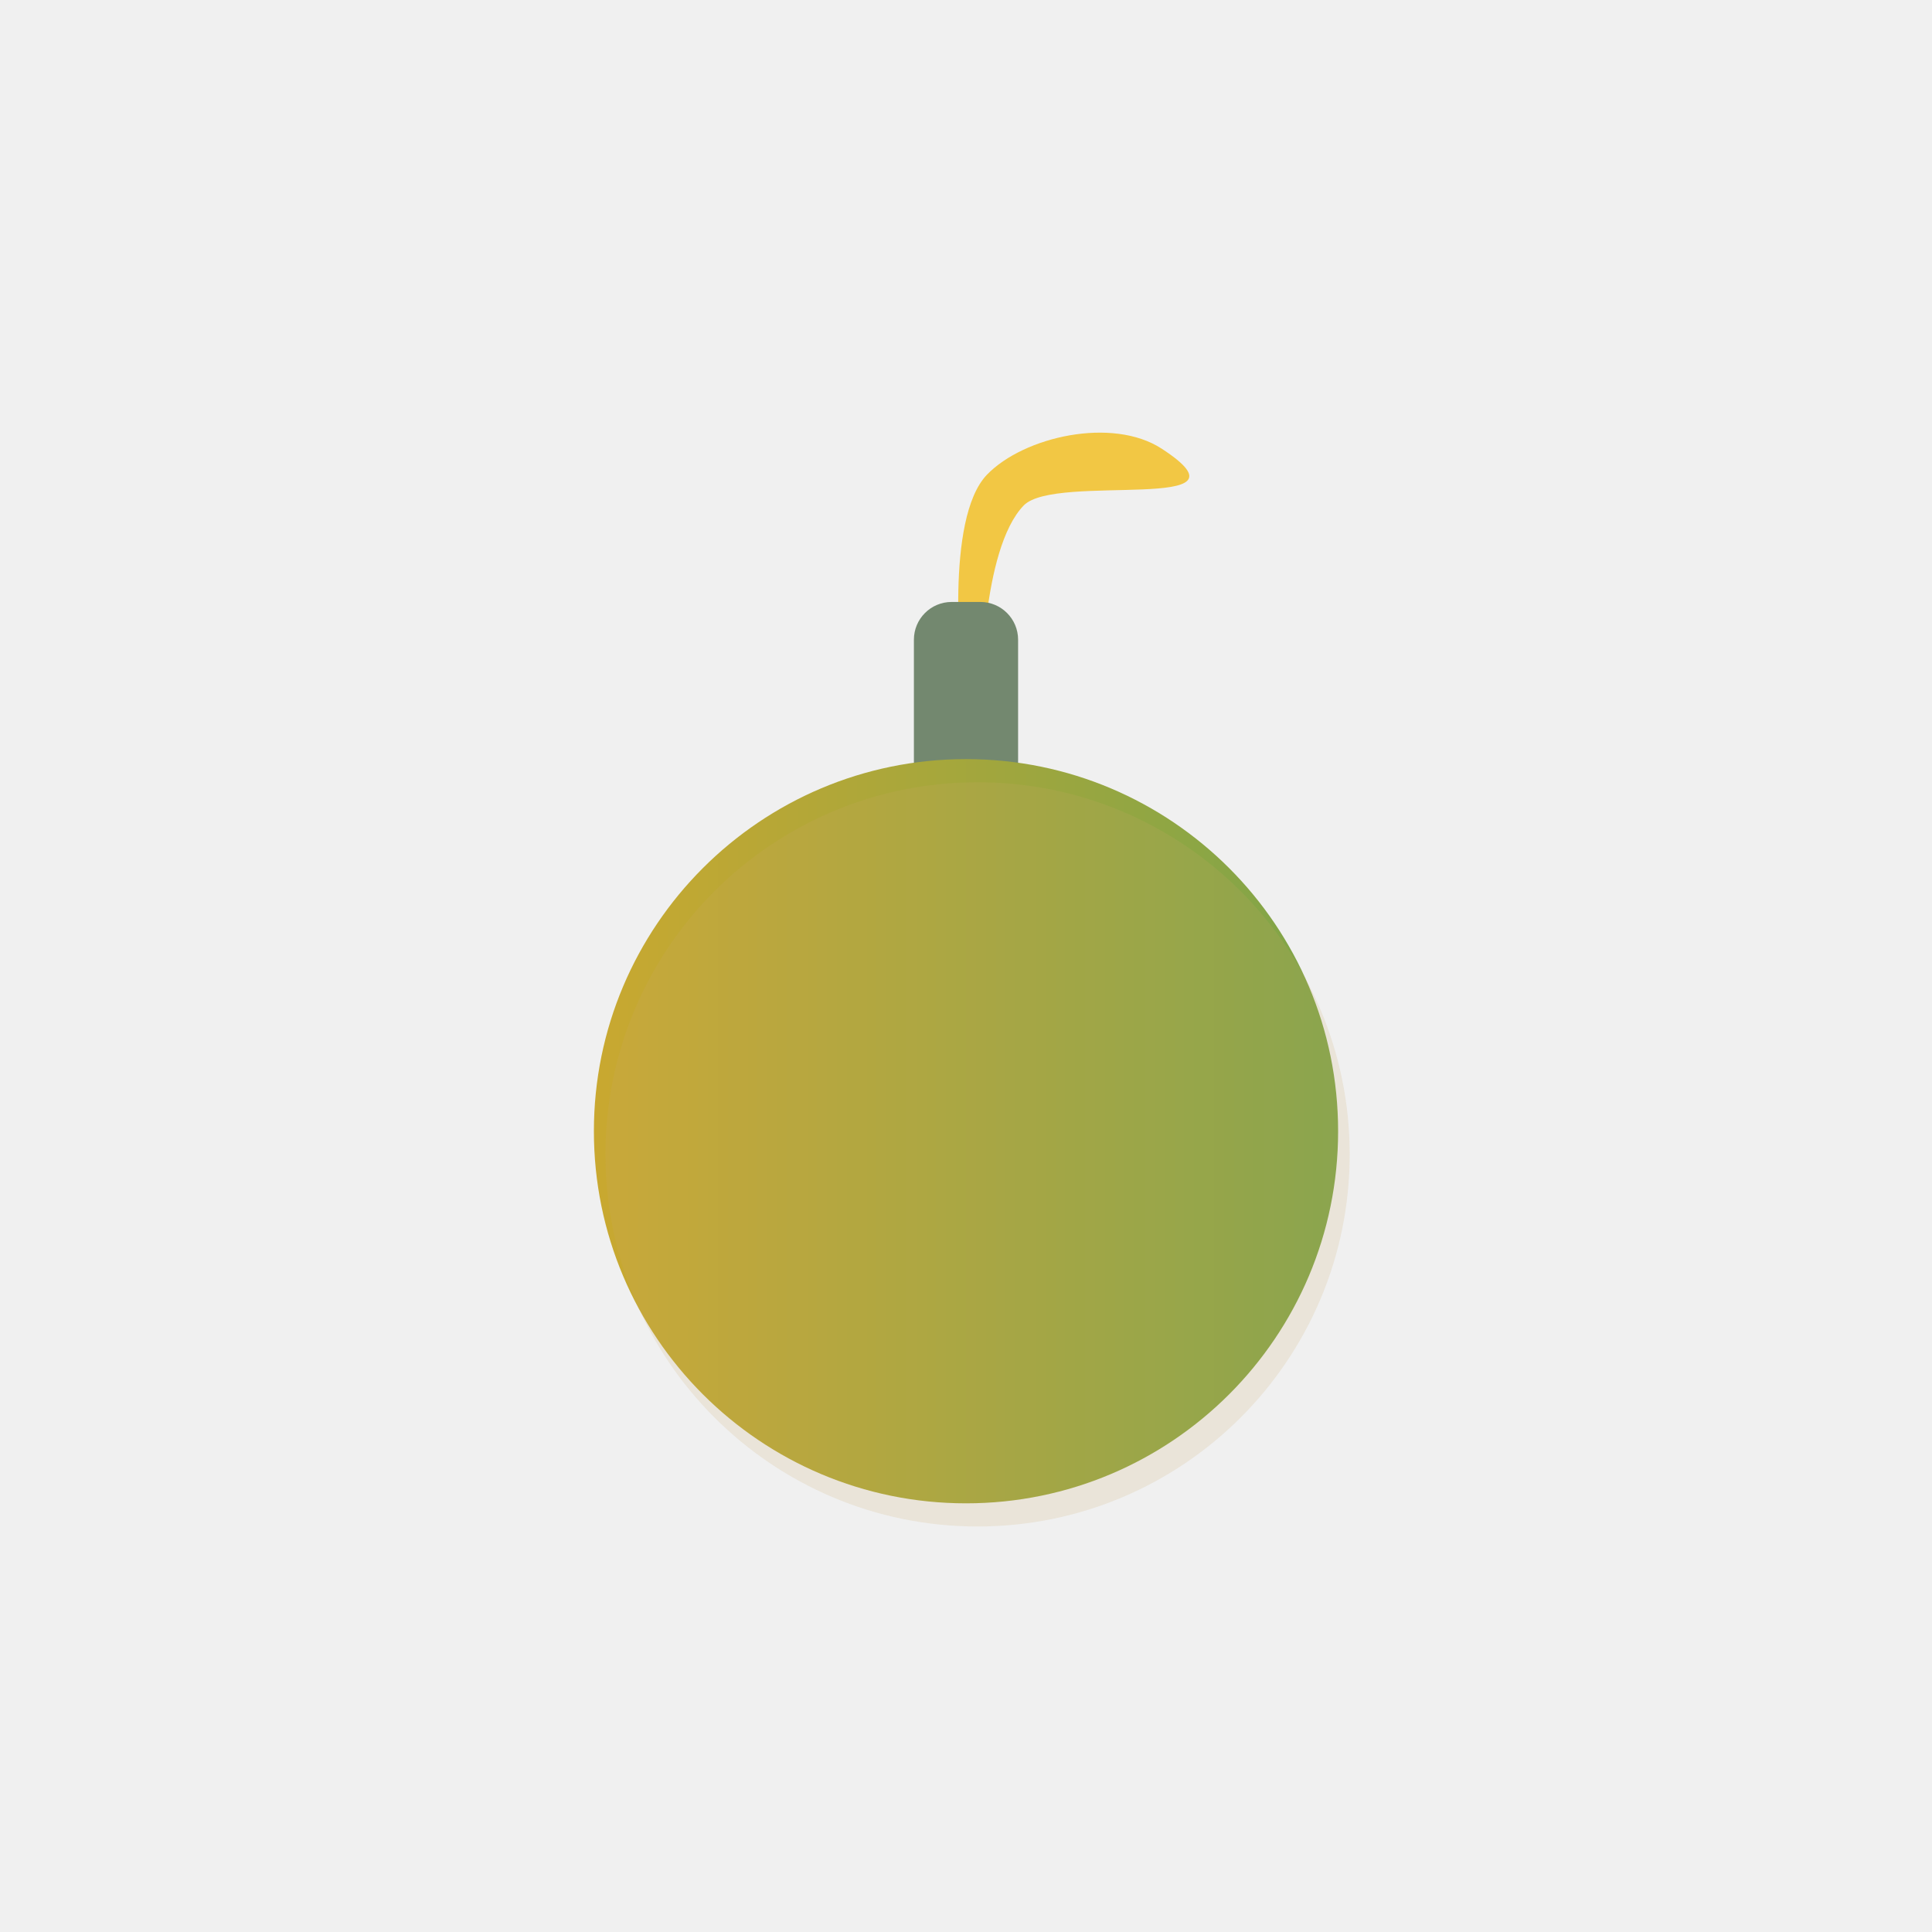
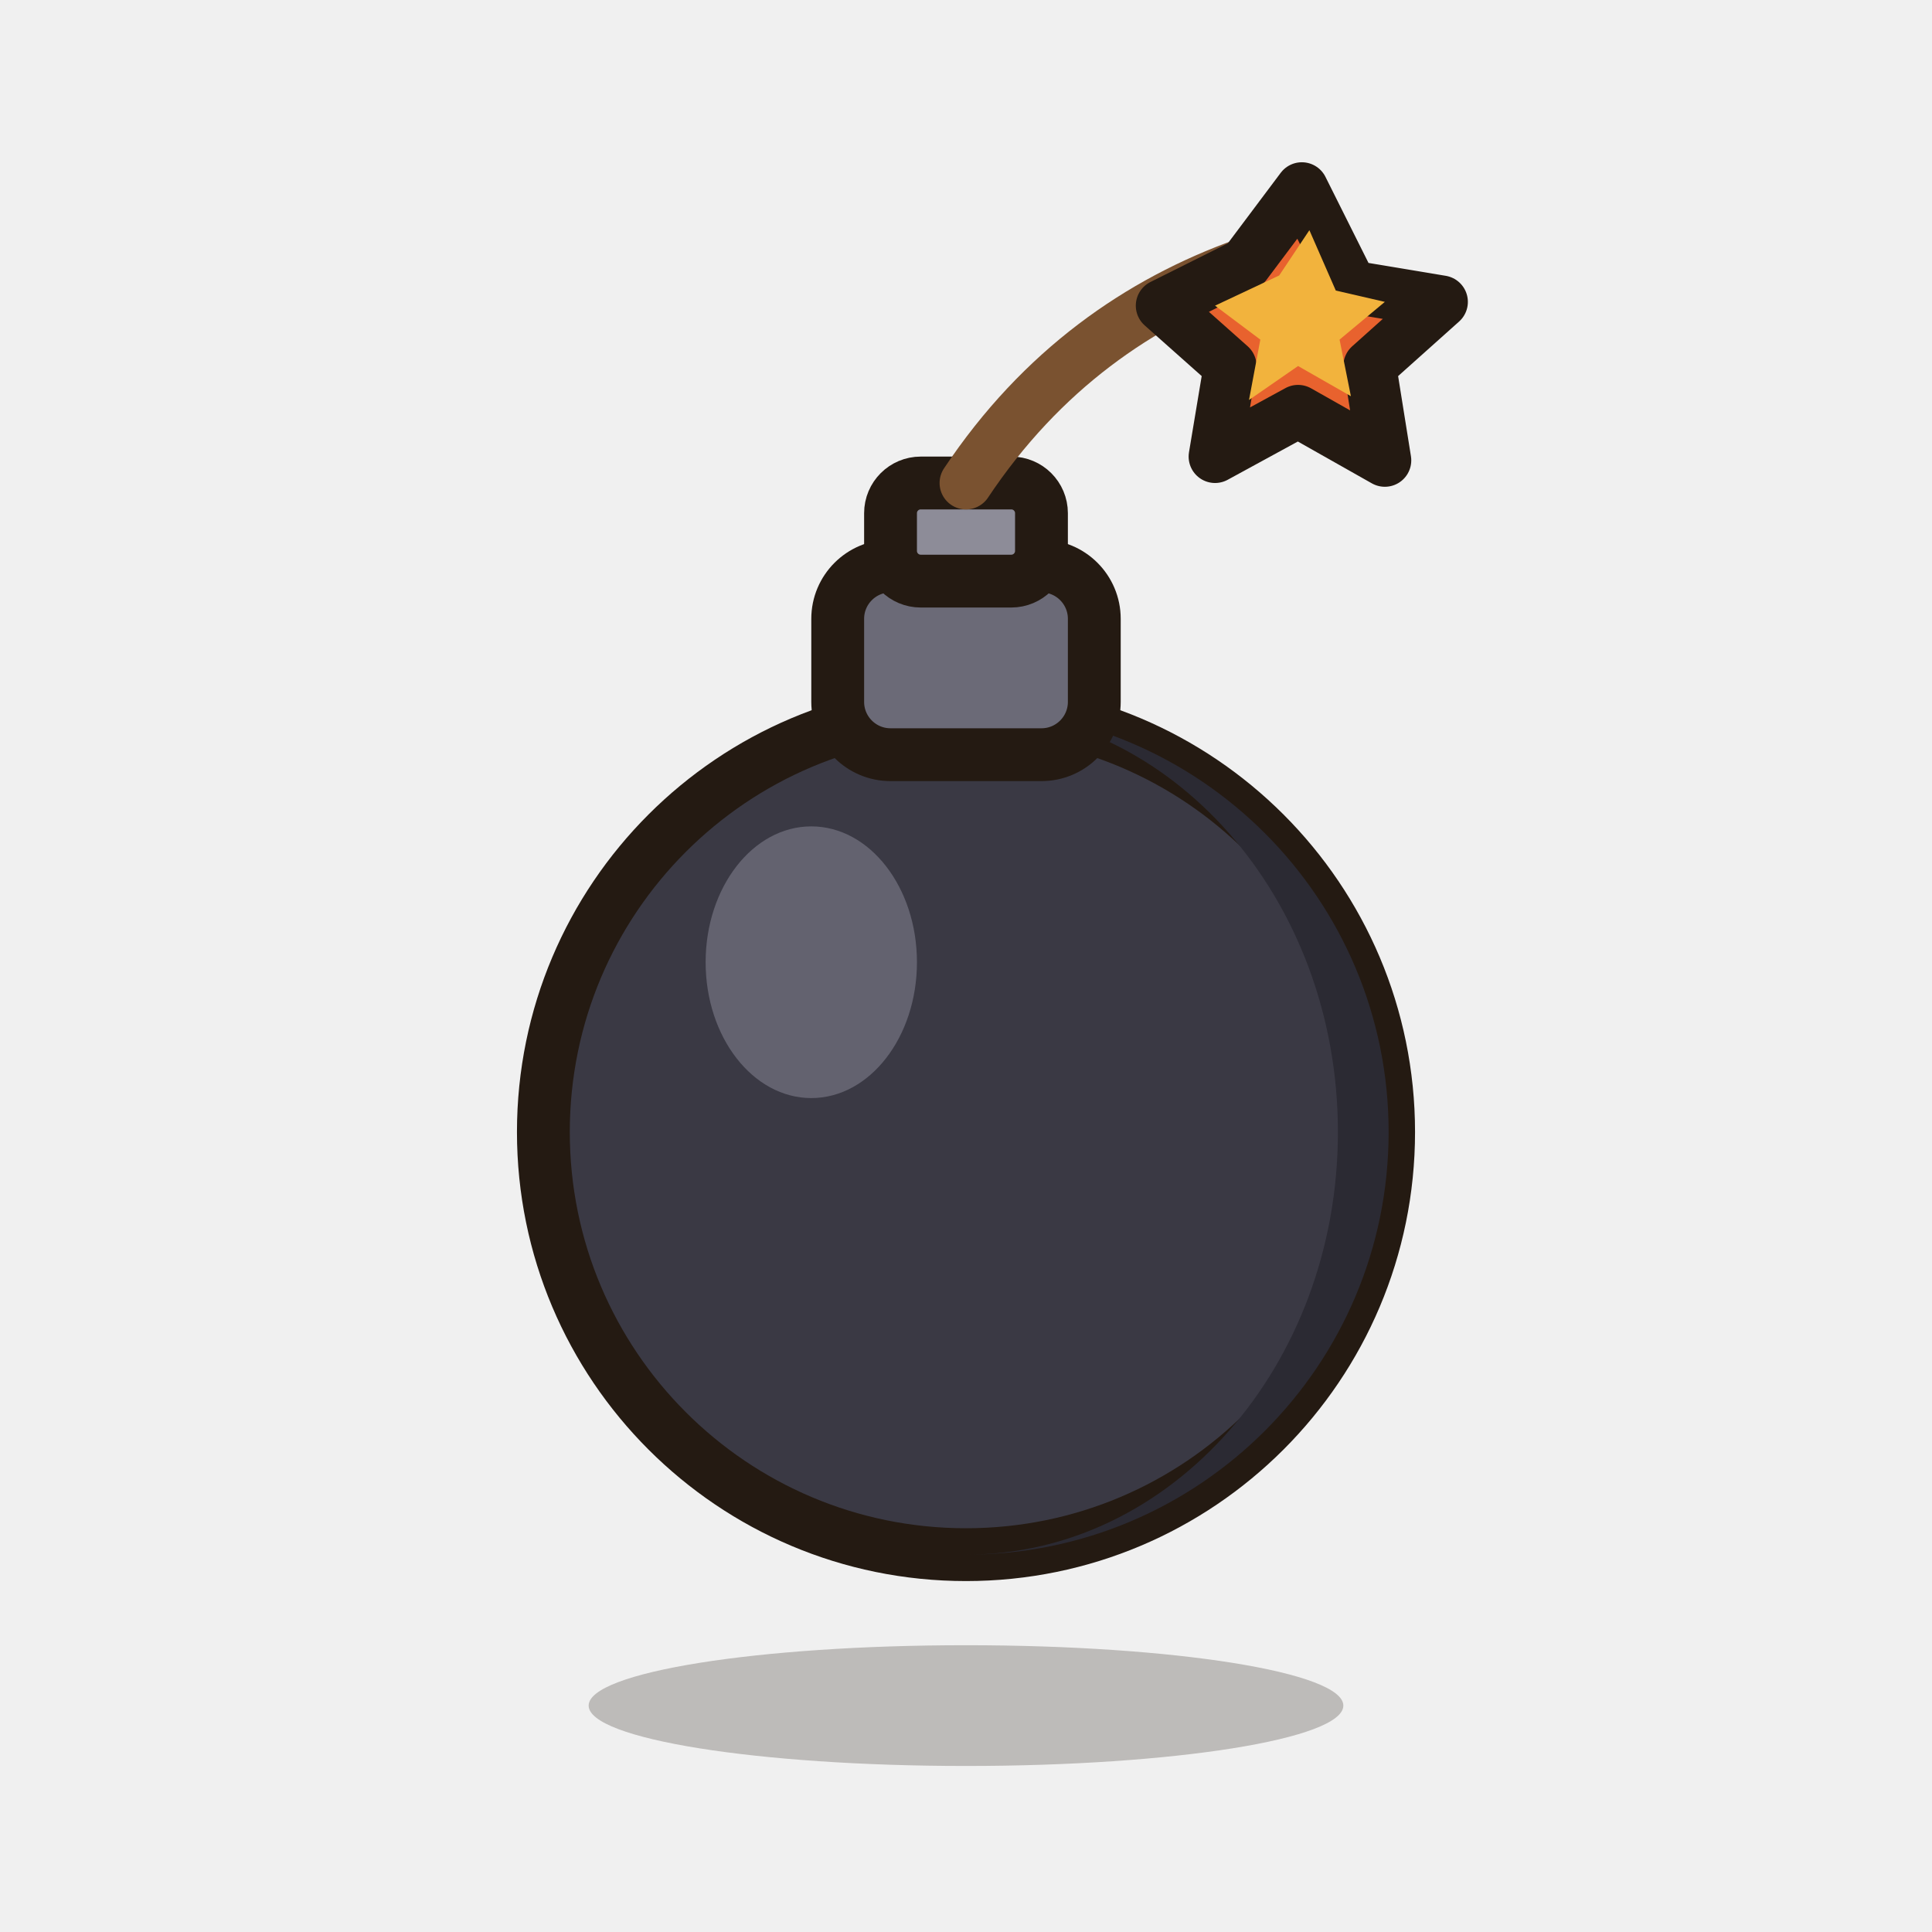
- <svg xmlns="http://www.w3.org/2000/svg" xmlns:xlink="http://www.w3.org/1999/xlink" width="512" height="512" viewBox="0 0 512 512" version="1.1" id="svg1">
-   <defs id="defs1">
-     <linearGradient id="linearGradient6">
-       <stop style="stop-color:#c9a830;stop-opacity:1;" offset="0" id="stop6" />
-       <stop style="stop-color:#7ea549;stop-opacity:1;" offset="1" id="stop7" />
-     </linearGradient>
-     <filter style="color-interpolation-filters:sRGB" id="filter3" x="-0.037" y="-0.051" width="1.075" height="1.103">
-       <feGaussianBlur stdDeviation="0.097" id="feGaussianBlur3" />
-     </filter>
-     <symbol id="g4">
-       <circle style="fill:none;fill-opacity:1;stroke:#000000;stroke-width:5;stroke-linecap:round;stroke-linejoin:round;stroke-dasharray:none;stroke-opacity:1;paint-order:stroke markers fill" id="path3" cx="247.716" cy="256" r="37.867" />
-       <circle style="fill:#000000;fill-opacity:1;stroke:none;stroke-width:8.529;stroke-linecap:round;stroke-linejoin:round;stroke-dasharray:none;stroke-opacity:1;paint-order:stroke markers fill" id="path4" cx="252.45" cy="256" r="14.803" />
-       <circle style="fill:#ffffff;fill-opacity:1;stroke:none;stroke-width:2.165;stroke-linecap:round;stroke-linejoin:round;stroke-dasharray:none;stroke-opacity:1;paint-order:stroke markers fill" id="circle4" cx="256.45" cy="258" r="3.758" />
-     </symbol>
-     <linearGradient xlink:href="#linearGradient6" id="linearGradient7" x1="157.387" y1="299.784" x2="354.613" y2="299.784" gradientUnits="userSpaceOnUse" />
-   </defs>
-   <g id="layer1">
-     <rect style="opacity:0.351;fill:#4d4d4d;fill-opacity:1;stroke:#4d4d4d;stroke-width:10;stroke-linecap:round;stroke-linejoin:round;stroke-dasharray:none;paint-order:stroke markers fill" id="rect2" width="140.425" height="101.769" x="185.787" y="-124.28" ry="9.861" />
-     <rect style="opacity:0.15;fill:#4d4d4d;fill-opacity:1;stroke:#4d4d4d;stroke-width:10;stroke-linecap:round;stroke-linejoin:round;stroke-dasharray:none;paint-order:stroke markers fill;filter:url(#filter3)" id="rect3" width="140.425" height="101.769" x="185.787" y="-131.381" ry="9.861" />
-     <rect style="fill:#fce8b1;fill-opacity:1;stroke:#4d4d4d;stroke-width:10;stroke-linecap:round;stroke-linejoin:round;stroke-dasharray:none;paint-order:stroke markers fill" id="rect1" width="140.425" height="101.769" x="185.788" y="-127.803" ry="10" />
-     <rect style="opacity:0.4;fill:#fcffff;fill-opacity:1;stroke:none;stroke-width:5.039;stroke-linecap:round;stroke-linejoin:round;stroke-dasharray:none;paint-order:stroke markers fill" id="rect4" width="70.757" height="51.279" x="220.622" y="-126.958" ry="5.039" />
-     <path id="rect6" style="fill:#f2c744;stroke-width:5;stroke-linecap:round;stroke-linejoin:round;paint-order:stroke markers fill;fill-opacity:1" d="m 271.29,133.955 c -11.306,11.72 -11.097,49.193 -11.097,49.193 -0.506,1.901 -3.543,1.6 -5.012,0.293 -1.469,-1.307 -1.6,-3.543 -0.293,-5.012 0,0 -4.671,-40.918 6.69,-52.653 9.761,-10.083 33.201,-15.379 46.273,-6.877 26.852,17.464 -28.128,6.316 -36.561,15.057 z" />
-     <rect style="fill:#73886f;stroke-width:2.833;stroke-linecap:round;stroke-linejoin:round;paint-order:stroke markers fill;fill-opacity:1" id="rect5" width="27.612" height="92.302" x="242.194" y="159.525" ry="10" />
-     <circle style="fill:url(#linearGradient7);stroke-width:5;stroke-linecap:round;stroke-linejoin:round;paint-order:stroke markers fill" id="path1" cx="256" cy="299.784" r="98.613" />
-     <circle style="opacity:0.168;fill:#c9a866;fill-opacity:1;stroke-width:5;stroke-linecap:round;stroke-linejoin:round;paint-order:stroke markers fill" id="circle6" cx="259.067" cy="305.919" r="98.613" />
+ <svg xmlns="http://www.w3.org/2000/svg" width="512" height="512" viewBox="0 0 512 512">
+   <ellipse cx="256" cy="452" rx="100" ry="16" fill="#241a12" opacity="0.25" />
+   <g stroke="#241a12" stroke-width="14" stroke-linejoin="round" stroke-linecap="round">
+     <circle cx="256" cy="300" r="112" fill="#3a3944" />
+     <path d="M256 188 A112 112 0 0 1 256 412 A88 100 0 0 0 256 188 Z" fill="#2b2a33" stroke="none" />
+     <ellipse cx="215" cy="255" rx="28" ry="36" fill="#63626f" stroke="none" />
+     <rect x="222" y="150" width="68" height="50" rx="14" fill="#6b6a77" />
+     <rect x="236" y="128" width="40" height="26" rx="8" fill="#8d8c98" />
+     <path d="M256 128 C276 98 302 80 330 70" fill="none" stroke="#7a5230" stroke-width="14" />
+     <path d="M330 70 L345 50 L358 76 L382 80 L363 97 L367 122 L344 109 L322 121 L326 97 L308 81 Z" fill="#e8622e" />
+     <path d="M339 73 L347 61 L354 77 L367 80 L355 90 L358 105 L344 97 L331 106 L334 90 L322 81 Z" fill="#f2b33d" stroke="none" />
  </g>
</svg>
